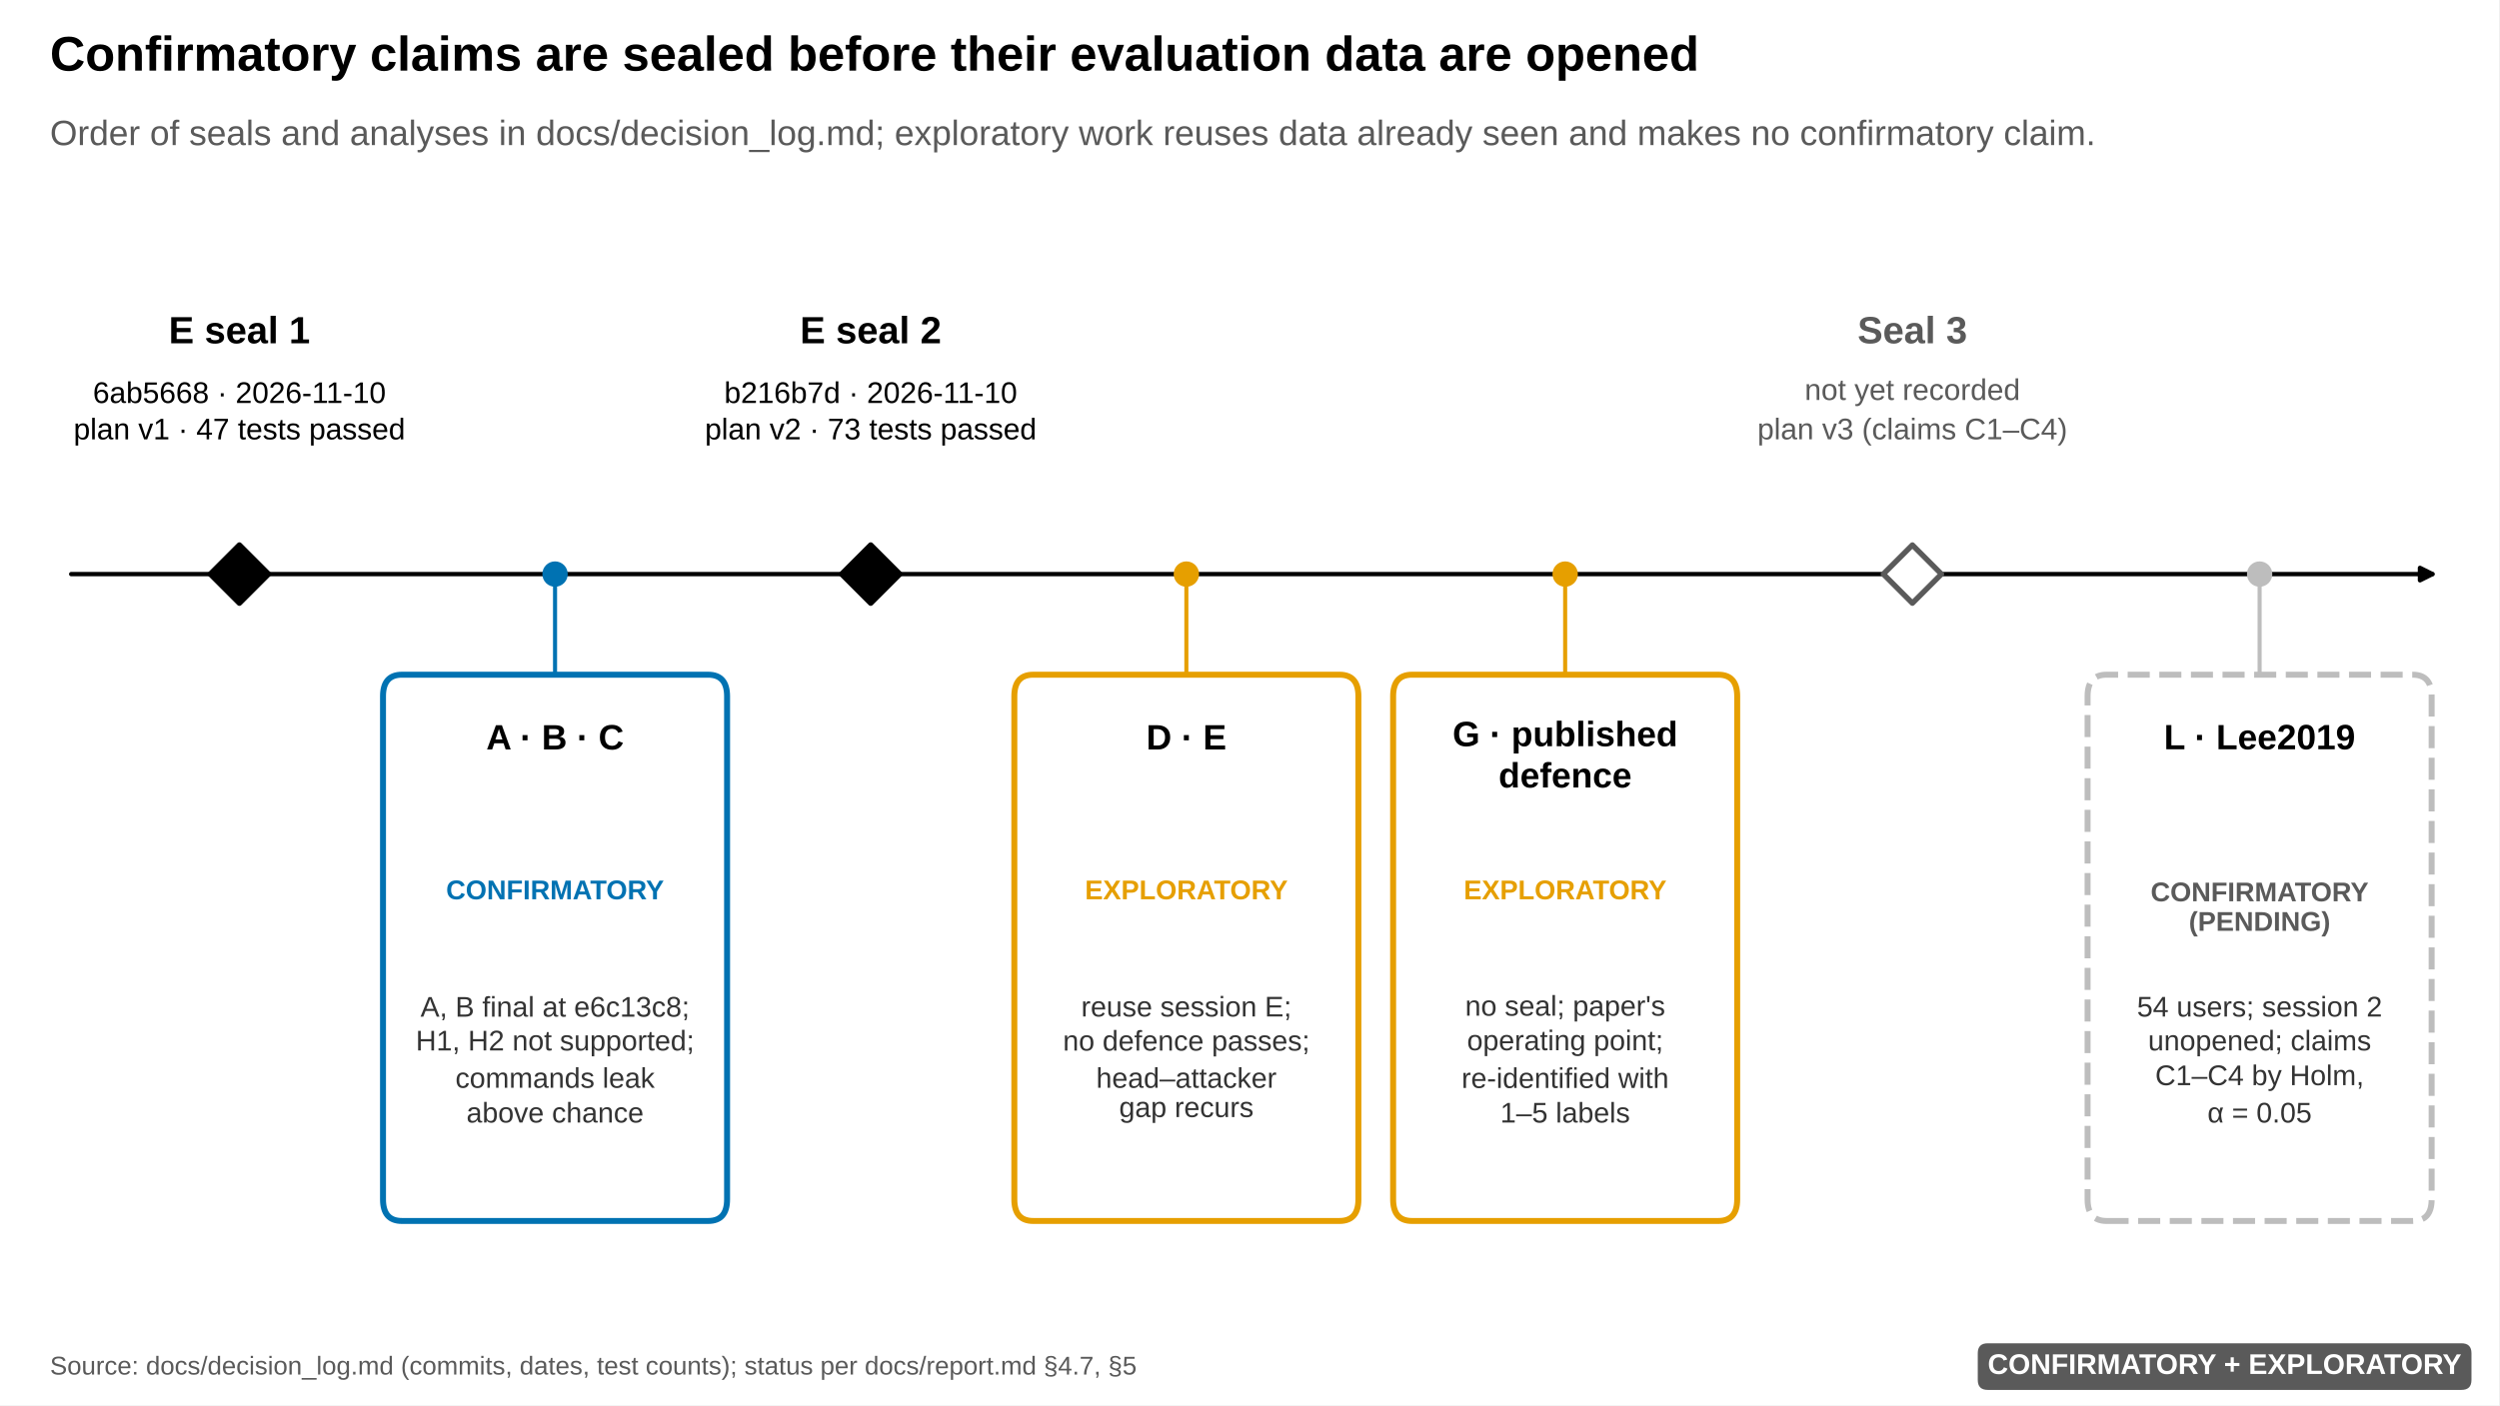
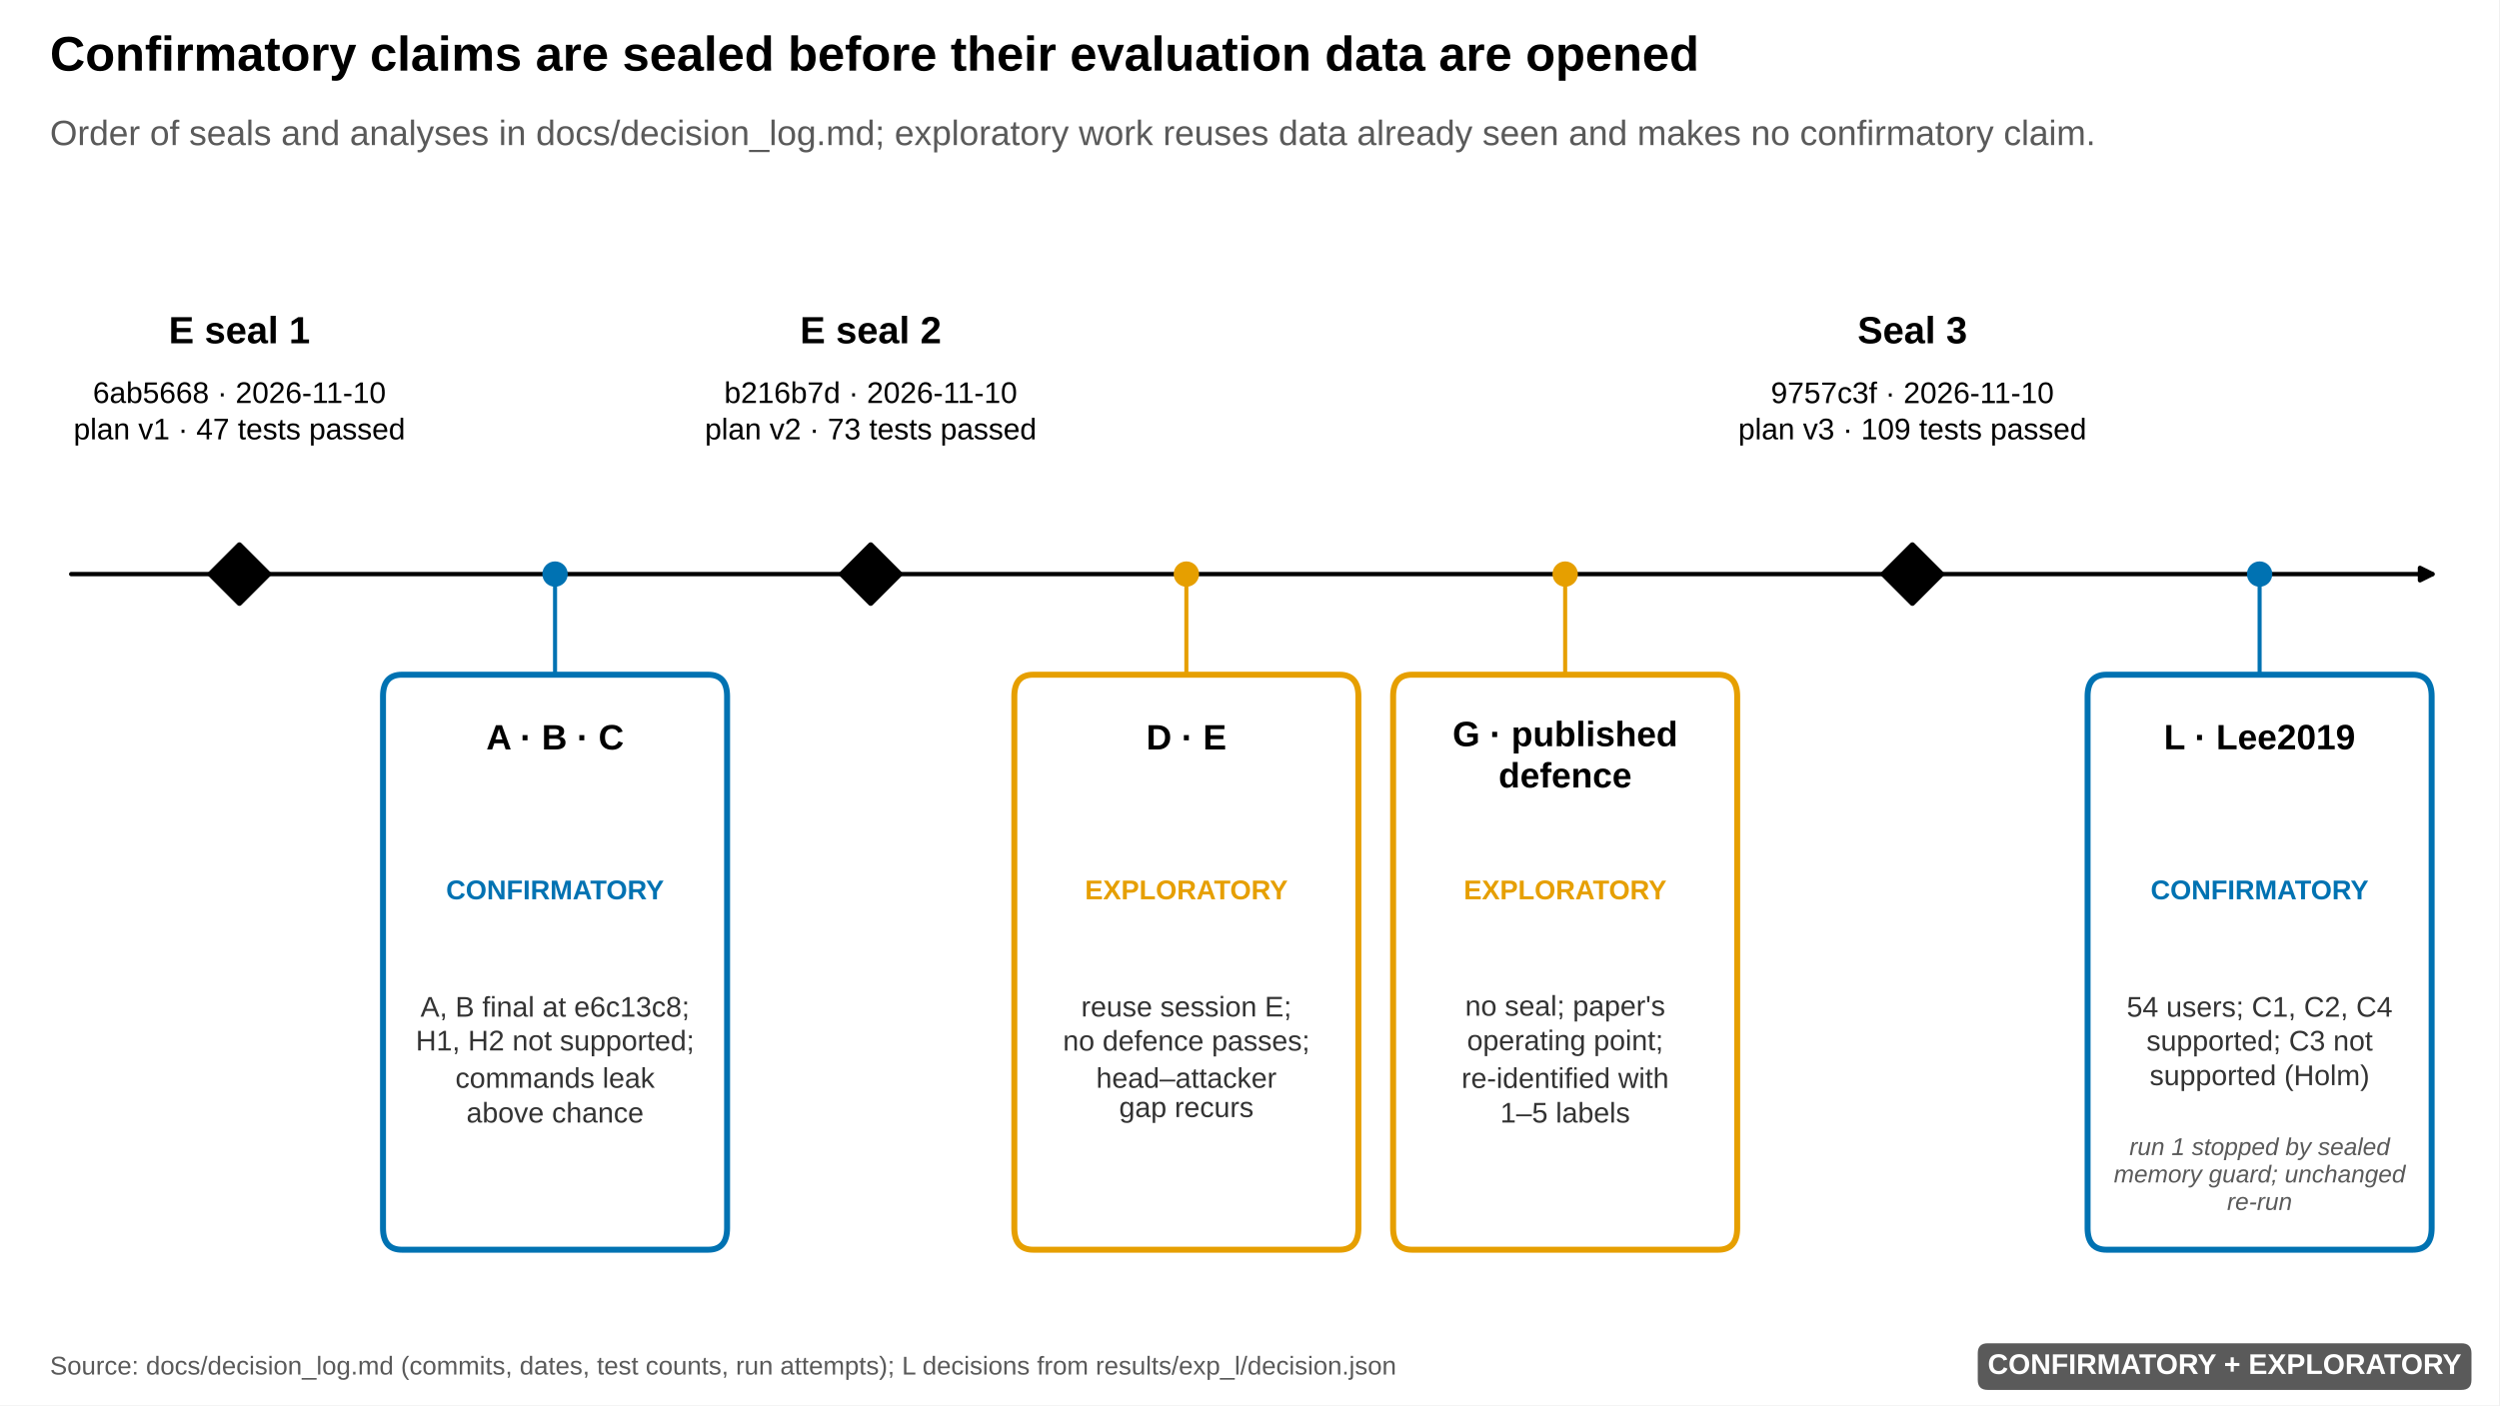
<svg xmlns="http://www.w3.org/2000/svg" xmlns:xlink="http://www.w3.org/1999/xlink" width="921.6pt" height="518.4pt" viewBox="0 0 921.6 518.4" version="1.1">
  <defs>
    <style type="text/css">*{stroke-linejoin: round; stroke-linecap: butt}</style>
  </defs>
  <g id="figure_1">
    <g id="patch_1">
      <path d="M 0 518.4  L 921.6 518.4  L 921.6 0  L 0 0  z " style="fill: #ffffff" />
    </g>
    <g id="axes_1">
      <g id="patch_2">
        <path d="M 26.256 211.779  Q 462.548 211.779 897.052 211.779  " style="fill: none; stroke: #000000; stroke-width: 1.6; stroke-linecap: round" />
        <path d="M 892.452 209.479  L 897.052 211.779  L 892.452 214.079  z " style="stroke: #000000; stroke-width: 1.6; stroke-linecap: round" />
      </g>
      <g id="line2d_1">
        <path d="M 204.692 211.779  L 204.692 251.551  " clip-path="url(#pbced1e4645)" style="fill: none; stroke: #0072b2; stroke-width: 1.5; stroke-linecap: square" />
      </g>
      <g id="line2d_2">
        <path d="M 437.517 211.779  L 437.517 251.551  " clip-path="url(#pbced1e4645)" style="fill: none; stroke: #e69f00; stroke-width: 1.5; stroke-linecap: square" />
      </g>
      <g id="line2d_3">
        <path d="M 577.213 211.779  L 577.213 251.551  " clip-path="url(#pbced1e4645)" style="fill: none; stroke: #e69f00; stroke-width: 1.5; stroke-linecap: square" />
      </g>
      <g id="line2d_4">
-         <path d="M 833.32 211.779  L 833.32 251.551  " clip-path="url(#pbced1e4645)" style="fill: none; stroke: #bdbdbd; stroke-width: 1.5; stroke-linecap: square" />
+         <path d="M 833.32 211.779  L 833.32 251.551  " clip-path="url(#pbced1e4645)" style="fill: none; stroke: #0072b2; stroke-width: 1.5; stroke-linecap: square" />
      </g>
      <g id="patch_3">
-         <path d="M 148.232 450.413  L 261.152 450.413  Q 268.137 450.413 268.137 442.459  L 268.137 256.854  Q 268.137 248.9 261.152 248.9  L 148.232 248.9  Q 141.247 248.9 141.247 256.854  L 141.247 442.459  Q 141.247 450.413 148.232 450.413  z " clip-path="url(#pbced1e4645)" style="fill: #ffffff; stroke: #0072b2; stroke-width: 2.2; stroke-linejoin: miter" />
+         <path d="M 148.232 461.019  L 261.152 461.019  Q 268.137 461.019 268.137 453.065  L 268.137 256.854  Q 268.137 248.9 261.152 248.9  L 148.232 248.9  Q 141.247 248.9 141.247 256.854  L 141.247 453.065  Q 141.247 461.019 148.232 461.019  z " clip-path="url(#pbced1e4645)" style="fill: #ffffff; stroke: #0072b2; stroke-width: 2.2; stroke-linejoin: miter" />
      </g>
      <g id="patch_4">
-         <path d="M 381.057 450.413  L 493.978 450.413  Q 500.962 450.413 500.962 442.459  L 500.962 256.854  Q 500.962 248.9 493.978 248.9  L 381.057 248.9  Q 374.073 248.9 374.073 256.854  L 374.073 442.459  Q 374.073 450.413 381.057 450.413  z " clip-path="url(#pbced1e4645)" style="fill: #ffffff; stroke: #e69f00; stroke-width: 2.2; stroke-linejoin: miter" />
+         <path d="M 381.057 461.019  L 493.978 461.019  Q 500.962 461.019 500.962 453.065  L 500.962 256.854  Q 500.962 248.9 493.978 248.9  L 381.057 248.9  Q 374.073 248.9 374.073 256.854  L 374.073 453.065  Q 374.073 461.019 381.057 461.019  z " clip-path="url(#pbced1e4645)" style="fill: #ffffff; stroke: #e69f00; stroke-width: 2.2; stroke-linejoin: miter" />
      </g>
      <g id="patch_5">
-         <path d="M 520.753 450.413  L 633.673 450.413  Q 640.658 450.413 640.658 442.459  L 640.658 256.854  Q 640.658 248.9 633.673 248.9  L 520.753 248.9  Q 513.768 248.9 513.768 256.854  L 513.768 442.459  Q 513.768 450.413 520.753 450.413  z " clip-path="url(#pbced1e4645)" style="fill: #ffffff; stroke: #e69f00; stroke-width: 2.2; stroke-linejoin: miter" />
+         <path d="M 520.753 461.019  L 633.673 461.019  Q 640.658 461.019 640.658 453.065  L 640.658 256.854  Q 640.658 248.9 633.673 248.9  L 520.753 248.9  Q 513.768 248.9 513.768 256.854  L 513.768 453.065  Q 513.768 461.019 520.753 461.019  z " clip-path="url(#pbced1e4645)" style="fill: #ffffff; stroke: #e69f00; stroke-width: 2.2; stroke-linejoin: miter" />
      </g>
      <g id="patch_6">
-         <path d="M 776.86 450.413  L 889.781 450.413  Q 896.765 450.413 896.765 442.459  L 896.765 256.854  Q 896.765 248.9 889.781 248.9  L 776.86 248.9  Q 769.876 248.9 769.876 256.854  L 769.876 442.459  Q 769.876 450.413 776.86 450.413  z " clip-path="url(#pbced1e4645)" style="fill: #ffffff; stroke-dasharray: 8.14,3.52; stroke-dashoffset: 0; stroke: #bdbdbd; stroke-width: 2.2; stroke-linejoin: miter" />
+         <path d="M 776.86 461.019  L 889.781 461.019  Q 896.765 461.019 896.765 453.065  L 896.765 256.854  Q 896.765 248.9 889.781 248.9  L 776.86 248.9  Q 769.876 248.9 769.876 256.854  L 769.876 453.065  Q 769.876 461.019 776.86 461.019  z " clip-path="url(#pbced1e4645)" style="fill: #ffffff; stroke: #0072b2; stroke-width: 2.2; stroke-linejoin: miter" />
      </g>
      <g id="PathCollection_1">
        <defs>
          <path id="m9628397afc" d="M 0 10.724  L 10.724 0  L 0 -10.724  L -10.724 0  z " style="stroke: #000000; stroke-width: 2" />
        </defs>
        <g clip-path="url(#pbced1e4645)">
          <use xlink:href="#m9628397afc" x="88.28" y="211.779" style="stroke: #000000; stroke-width: 2" />
        </g>
      </g>
      <g id="text_1">
        <text style="font-weight: 700; font-size: 14px; font-family: 'Arial', 'DejaVu Sans', sans-serif; text-anchor: middle" x="88.28" y="126.637" transform="rotate(-0 88.27958 126.6367)">E seal 1</text>
      </g>
      <g id="text_2">
        <text style="font-size: 11px; font-family: 'Arial', 'DejaVu Sans', sans-serif" transform="translate(34.26013 148.6498)">6ab5668 · 2026-11-10</text>
        <text style="font-size: 11px; font-family: 'Arial', 'DejaVu Sans', sans-serif" transform="translate(27.13677 162.0763)">plan v1 · 47 tests passed</text>
      </g>
      <g id="PathCollection_2">
        <g clip-path="url(#pbced1e4645)">
          <use xlink:href="#m9628397afc" x="321.105" y="211.779" style="stroke: #000000; stroke-width: 2" />
        </g>
      </g>
      <g id="text_3">
        <text style="font-weight: 700; font-size: 14px; font-family: 'Arial', 'DejaVu Sans', sans-serif; text-anchor: middle" x="321.105" y="126.637" transform="rotate(-0 321.1048 126.6367)">E seal 2</text>
      </g>
      <g id="text_4">
        <text style="font-size: 11px; font-family: 'Arial', 'DejaVu Sans', sans-serif" transform="translate(267.0854 148.6498)">b216b7d · 2026-11-10</text>
        <text style="font-size: 11px; font-family: 'Arial', 'DejaVu Sans', sans-serif" transform="translate(259.962 162.0763)">plan v2 · 73 tests passed</text>
      </g>
      <g id="PathCollection_3">
-         <defs>
-           <path id="m8501833e7b" d="M 0 10.724  L 10.724 0  L 0 -10.724  L -10.724 0  z " style="stroke: #5a5a5a; stroke-width: 2" />
-         </defs>
        <g clip-path="url(#pbced1e4645)">
-           <use xlink:href="#m8501833e7b" x="705.267" y="211.779" style="fill: #ffffff; stroke: #5a5a5a; stroke-width: 2" />
+           <use xlink:href="#m9628397afc" x="705.267" y="211.779" style="stroke: #000000; stroke-width: 2" />
        </g>
      </g>
      <g id="text_5">
-         <text style="font-weight: 700; font-size: 14px; font-family: 'Arial', 'DejaVu Sans', sans-serif; text-anchor: middle; fill: #5a5a5a" x="705.267" y="126.637" transform="rotate(-0 705.2665 126.6367)">Seal 3</text>
+         <text style="font-weight: 700; font-size: 14px; font-family: 'Arial', 'DejaVu Sans', sans-serif; text-anchor: middle" x="705.267" y="126.637" transform="rotate(-0 705.2665 126.6367)">Seal 3</text>
      </g>
      <g id="text_6">
-         <text style="font-size: 11px; font-family: 'Arial', 'DejaVu Sans', sans-serif; fill: #5a5a5a" transform="translate(665.5239 147.543)">not yet recorded</text>
-         <text style="font-size: 11px; font-family: 'Arial', 'DejaVu Sans', sans-serif; fill: #5a5a5a" transform="translate(648.1104 162.0625)">plan v3 (claims C1–C4)</text>
+         <text style="font-size: 11px; font-family: 'Arial', 'DejaVu Sans', sans-serif" transform="translate(653.0861 148.698)">9757c3f · 2026-11-10</text>
+         <text style="font-size: 11px; font-family: 'Arial', 'DejaVu Sans', sans-serif" transform="translate(641.0652 162.0763)">plan v3 · 109 tests passed</text>
      </g>
      <g id="PathCollection_4">
        <defs>
          <path id="m625faaf149" d="M 0 4.183  C 1.109 4.183 2.174 3.743 2.958 2.958  C 3.743 2.174 4.183 1.109 4.183 0  C 4.183 -1.109 3.743 -2.174 2.958 -2.958  C 2.174 -3.743 1.109 -4.183 0 -4.183  C -1.109 -4.183 -2.174 -3.743 -2.958 -2.958  C -3.743 -2.174 -4.183 -1.109 -4.183 0  C -4.183 1.109 -3.743 2.174 -2.958 2.958  C -2.174 3.743 -1.109 4.183 0 4.183  z " style="stroke: #0072b2" />
        </defs>
        <g clip-path="url(#pbced1e4645)">
          <use xlink:href="#m625faaf149" x="204.692" y="211.779" style="fill: #0072b2; stroke: #0072b2" />
        </g>
      </g>
      <g id="text_7">
        <text style="font-weight: 700; font-size: 13px; font-family: 'Arial', 'DejaVu Sans', sans-serif; text-anchor: middle" x="204.692" y="276.477" transform="rotate(-0 204.6922 276.4766)">A · B · C</text>
      </g>
      <g id="text_8">
        <text style="font-weight: 700; font-size: 10px; font-family: 'Arial', 'DejaVu Sans', sans-serif; text-anchor: middle; fill: #0072b2" x="204.692" y="331.748" transform="rotate(-0 204.6922 331.7477)">CONFIRMATORY</text>
      </g>
      <g id="text_9">
        <text style="font-size: 10.5px; font-family: 'Arial', 'DejaVu Sans', sans-serif; fill: #333333" transform="translate(155.0814 375.0492)">A, B final at e6c13c8;</text>
        <text style="font-size: 10.5px; font-family: 'Arial', 'DejaVu Sans', sans-serif; fill: #333333" transform="translate(153.3316 387.5108)">H1, H2 not supported;</text>
        <text style="font-size: 10.5px; font-family: 'Arial', 'DejaVu Sans', sans-serif; fill: #333333" transform="translate(167.9291 401.2873)">commands leak</text>
        <text style="font-size: 10.5px; font-family: 'Arial', 'DejaVu Sans', sans-serif; fill: #333333" transform="translate(172.0028 414.0975)">above chance</text>
      </g>
      <g id="PathCollection_5">
        <defs>
          <path id="mb5257fbd69" d="M 0 4.183  C 1.109 4.183 2.174 3.743 2.958 2.958  C 3.743 2.174 4.183 1.109 4.183 0  C 4.183 -1.109 3.743 -2.174 2.958 -2.958  C 2.174 -3.743 1.109 -4.183 0 -4.183  C -1.109 -4.183 -2.174 -3.743 -2.958 -2.958  C -3.743 -2.174 -4.183 -1.109 -4.183 0  C -4.183 1.109 -3.743 2.174 -2.958 2.958  C -2.174 3.743 -1.109 4.183 0 4.183  z " style="stroke: #e69f00" />
        </defs>
        <g clip-path="url(#pbced1e4645)">
          <use xlink:href="#mb5257fbd69" x="437.517" y="211.779" style="fill: #e69f00; stroke: #e69f00" />
        </g>
      </g>
      <g id="text_10">
        <text style="font-weight: 700; font-size: 13px; font-family: 'Arial', 'DejaVu Sans', sans-serif; text-anchor: middle" x="437.517" y="276.477" transform="rotate(-0 437.5175 276.4766)">D · E</text>
      </g>
      <g id="text_11">
        <text style="font-weight: 700; font-size: 10px; font-family: 'Arial', 'DejaVu Sans', sans-serif; text-anchor: middle; fill: #e69f00" x="437.517" y="331.748" transform="rotate(-0 437.5175 331.7477)">EXPLORATORY</text>
      </g>
      <g id="text_12">
        <text style="font-size: 10.5px; font-family: 'Arial', 'DejaVu Sans', sans-serif; fill: #333333" transform="translate(398.7085 374.9852)">reuse session E;</text>
        <text style="font-size: 10.5px; font-family: 'Arial', 'DejaVu Sans', sans-serif; fill: #333333" transform="translate(391.9885 387.5592)">no defence passes;</text>
        <text style="font-size: 10.5px; font-family: 'Arial', 'DejaVu Sans', sans-serif; fill: #333333" transform="translate(404.2464 401.2873)">head–attacker</text>
        <text style="font-size: 10.5px; font-family: 'Arial', 'DejaVu Sans', sans-serif; fill: #333333" transform="translate(412.7153 412.0804)">gap recurs</text>
      </g>
      <g id="PathCollection_6">
        <g clip-path="url(#pbced1e4645)">
          <use xlink:href="#mb5257fbd69" x="577.213" y="211.779" style="fill: #e69f00; stroke: #e69f00" />
        </g>
      </g>
      <g id="text_13">
        <text style="font-weight: 700; font-size: 13px; font-family: 'Arial', 'DejaVu Sans', sans-serif" transform="translate(535.6898 275.2731)">G · published</text>
        <text style="font-weight: 700; font-size: 13px; font-family: 'Arial', 'DejaVu Sans', sans-serif" transform="translate(552.6497 290.5099)">defence</text>
      </g>
      <g id="text_14">
        <text style="font-weight: 700; font-size: 10px; font-family: 'Arial', 'DejaVu Sans', sans-serif; text-anchor: middle; fill: #e69f00" x="577.213" y="331.748" transform="rotate(-0 577.2126 331.7477)">EXPLORATORY</text>
      </g>
      <g id="text_15">
        <text style="font-size: 10.5px; font-family: 'Arial', 'DejaVu Sans', sans-serif; fill: #333333" transform="translate(540.3142 374.685)">no seal; paper's</text>
        <text style="font-size: 10.5px; font-family: 'Arial', 'DejaVu Sans', sans-serif; fill: #333333" transform="translate(541.0221 387.4337)">operating point;</text>
        <text style="font-size: 10.5px; font-family: 'Arial', 'DejaVu Sans', sans-serif; fill: #333333" transform="translate(538.9885 401.3513)">re-identified with</text>
        <text style="font-size: 10.5px; font-family: 'Arial', 'DejaVu Sans', sans-serif; fill: #333333" transform="translate(553.2792 414.1107)">1–5 labels</text>
      </g>
      <g id="PathCollection_7">
-         <defs>
-           <path id="ma4b5366472" d="M 0 4.183  C 1.109 4.183 2.174 3.743 2.958 2.958  C 3.743 2.174 4.183 1.109 4.183 0  C 4.183 -1.109 3.743 -2.174 2.958 -2.958  C 2.174 -3.743 1.109 -4.183 0 -4.183  C -1.109 -4.183 -2.174 -3.743 -2.958 -2.958  C -3.743 -2.174 -4.183 -1.109 -4.183 0  C -4.183 1.109 -3.743 2.174 -2.958 2.958  C -2.174 3.743 -1.109 4.183 0 4.183  z " style="stroke: #bdbdbd" />
-         </defs>
        <g clip-path="url(#pbced1e4645)">
-           <use xlink:href="#ma4b5366472" x="833.32" y="211.779" style="fill: #bdbdbd; stroke: #bdbdbd" />
+           <use xlink:href="#m625faaf149" x="833.32" y="211.779" style="fill: #0072b2; stroke: #0072b2" />
        </g>
      </g>
      <g id="text_16">
        <text style="font-weight: 700; font-size: 13px; font-family: 'Arial', 'DejaVu Sans', sans-serif; text-anchor: middle" x="833.32" y="276.414" transform="rotate(-0 833.3204 276.4136)">L · Lee2019</text>
      </g>
      <g id="text_17">
-         <text style="font-weight: 700; font-size: 10px; font-family: 'Arial', 'DejaVu Sans', sans-serif; fill: #5a5a5a" transform="translate(793.1376 332.4972)">CONFIRMATORY</text>
-         <text style="font-weight: 700; font-size: 10px; font-family: 'Arial', 'DejaVu Sans', sans-serif; fill: #5a5a5a" transform="translate(807.2095 343.381)">(PENDING)</text>
+         <text style="font-weight: 700; font-size: 10px; font-family: 'Arial', 'DejaVu Sans', sans-serif; text-anchor: middle; fill: #0072b2" x="833.32" y="331.748" transform="rotate(-0 833.3204 331.7477)">CONFIRMATORY</text>
      </g>
      <g id="text_18">
-         <text style="font-size: 10.5px; font-family: 'Arial', 'DejaVu Sans', sans-serif; fill: #333333" transform="translate(788.0909 375.0008)">54 users; session 2</text>
-         <text style="font-size: 10.5px; font-family: 'Arial', 'DejaVu Sans', sans-serif; fill: #333333" transform="translate(792.1719 387.4952)">unopened; claims</text>
-         <text style="font-size: 10.5px; font-family: 'Arial', 'DejaVu Sans', sans-serif; fill: #333333" transform="translate(794.8084 400.3079)">C1–C4 by Holm,</text>
-         <text style="font-size: 10.5px; font-family: 'Arial', 'DejaVu Sans', sans-serif; fill: #333333" transform="translate(814.0849 414.1107)">α = 0.05</text>
+         <text style="font-size: 10.5px; font-family: 'Arial', 'DejaVu Sans', sans-serif; fill: #333333" transform="translate(784.3018 375.0492)">54 users; C1, C2, C4</text>
+         <text style="font-size: 10.5px; font-family: 'Arial', 'DejaVu Sans', sans-serif; fill: #333333" transform="translate(791.5878 387.5592)">supported; C3 not</text>
+         <text style="font-size: 10.5px; font-family: 'Arial', 'DejaVu Sans', sans-serif; fill: #333333" transform="translate(792.7666 400.3079)">supported (Holm)</text>
+       </g>
+       <g id="text_19">
+         <text style="font-style: italic; font-size: 9px; font-family: 'Arial', 'DejaVu Sans', sans-serif; fill: #5a5a5a" transform="translate(785.29 426.1149)">run 1 stopped by sealed</text>
+         <text style="font-style: italic; font-size: 9px; font-family: 'Arial', 'DejaVu Sans', sans-serif; fill: #5a5a5a" transform="translate(779.5426 436.2054)">memory guard; unchanged</text>
+         <text style="font-style: italic; font-size: 9px; font-family: 'Arial', 'DejaVu Sans', sans-serif; fill: #5a5a5a" transform="translate(821.3181 446.3691)">re-run</text>
      </g>
    </g>
-     <g id="text_19">
+     <g id="text_20">
      <text style="font-weight: 700; font-size: 18px; font-family: 'Arial', 'DejaVu Sans', sans-serif; text-anchor: start" x="18.432" y="26.064" transform="rotate(-0 18.432 26.06449)">Confirmatory claims are sealed before their evaluation data are opened</text>
    </g>
-     <g id="text_20">
+     <g id="text_21">
      <text style="font-size: 13px; font-family: 'Arial', 'DejaVu Sans', sans-serif; text-anchor: start; fill: #5a5a5a" x="18.432" y="53.536" transform="rotate(-0 18.432 53.53572)">Order of seals and analyses in docs/decision_log.md; exploratory work reuses data already seen and makes no confirmatory claim.</text>
    </g>
-     <g id="text_21">
+     <g id="text_22">
      <g id="patch_7">
        <path d="M 733.049 512.744  L 907.776 512.744  Q 911.451 512.744 911.451 509.069  L 911.451 499.215  Q 911.451 495.54 907.776 495.54  L 733.049 495.54  Q 729.374 495.54 729.374 499.215  L 729.374 509.069  Q 729.374 512.744 733.049 512.744  z " style="fill: #5a5a5a" />
      </g>
      <text style="font-weight: 700; font-size: 10.5px; font-family: 'Arial', 'DejaVu Sans', sans-serif; text-anchor: end; fill: #ffffff" x="907.776" y="506.859" transform="rotate(-0 907.776 506.8591)">CONFIRMATORY + EXPLORATORY</text>
    </g>
-     <g id="text_22">
-       <text style="font-size: 9.5px; font-family: 'Arial', 'DejaVu Sans', sans-serif; text-anchor: start; fill: #5a5a5a" x="18.432" y="507.069" transform="rotate(-0 18.432 507.0693)">Source: docs/decision_log.md (commits, dates, test counts); status per docs/report.md §4.7, §5</text>
+     <g id="text_23">
+       <text style="font-size: 9.5px; font-family: 'Arial', 'DejaVu Sans', sans-serif; text-anchor: start; fill: #5a5a5a" x="18.432" y="507.069" transform="rotate(-0 18.432 507.0693)">Source: docs/decision_log.md (commits, dates, test counts, run attempts); L decisions from results/exp_l/decision.json</text>
    </g>
  </g>
  <defs>
    <clipPath id="pbced1e4645">
      <rect x="18.432" y="72.576" width="884.736" height="404.352" />
    </clipPath>
  </defs>
</svg>
